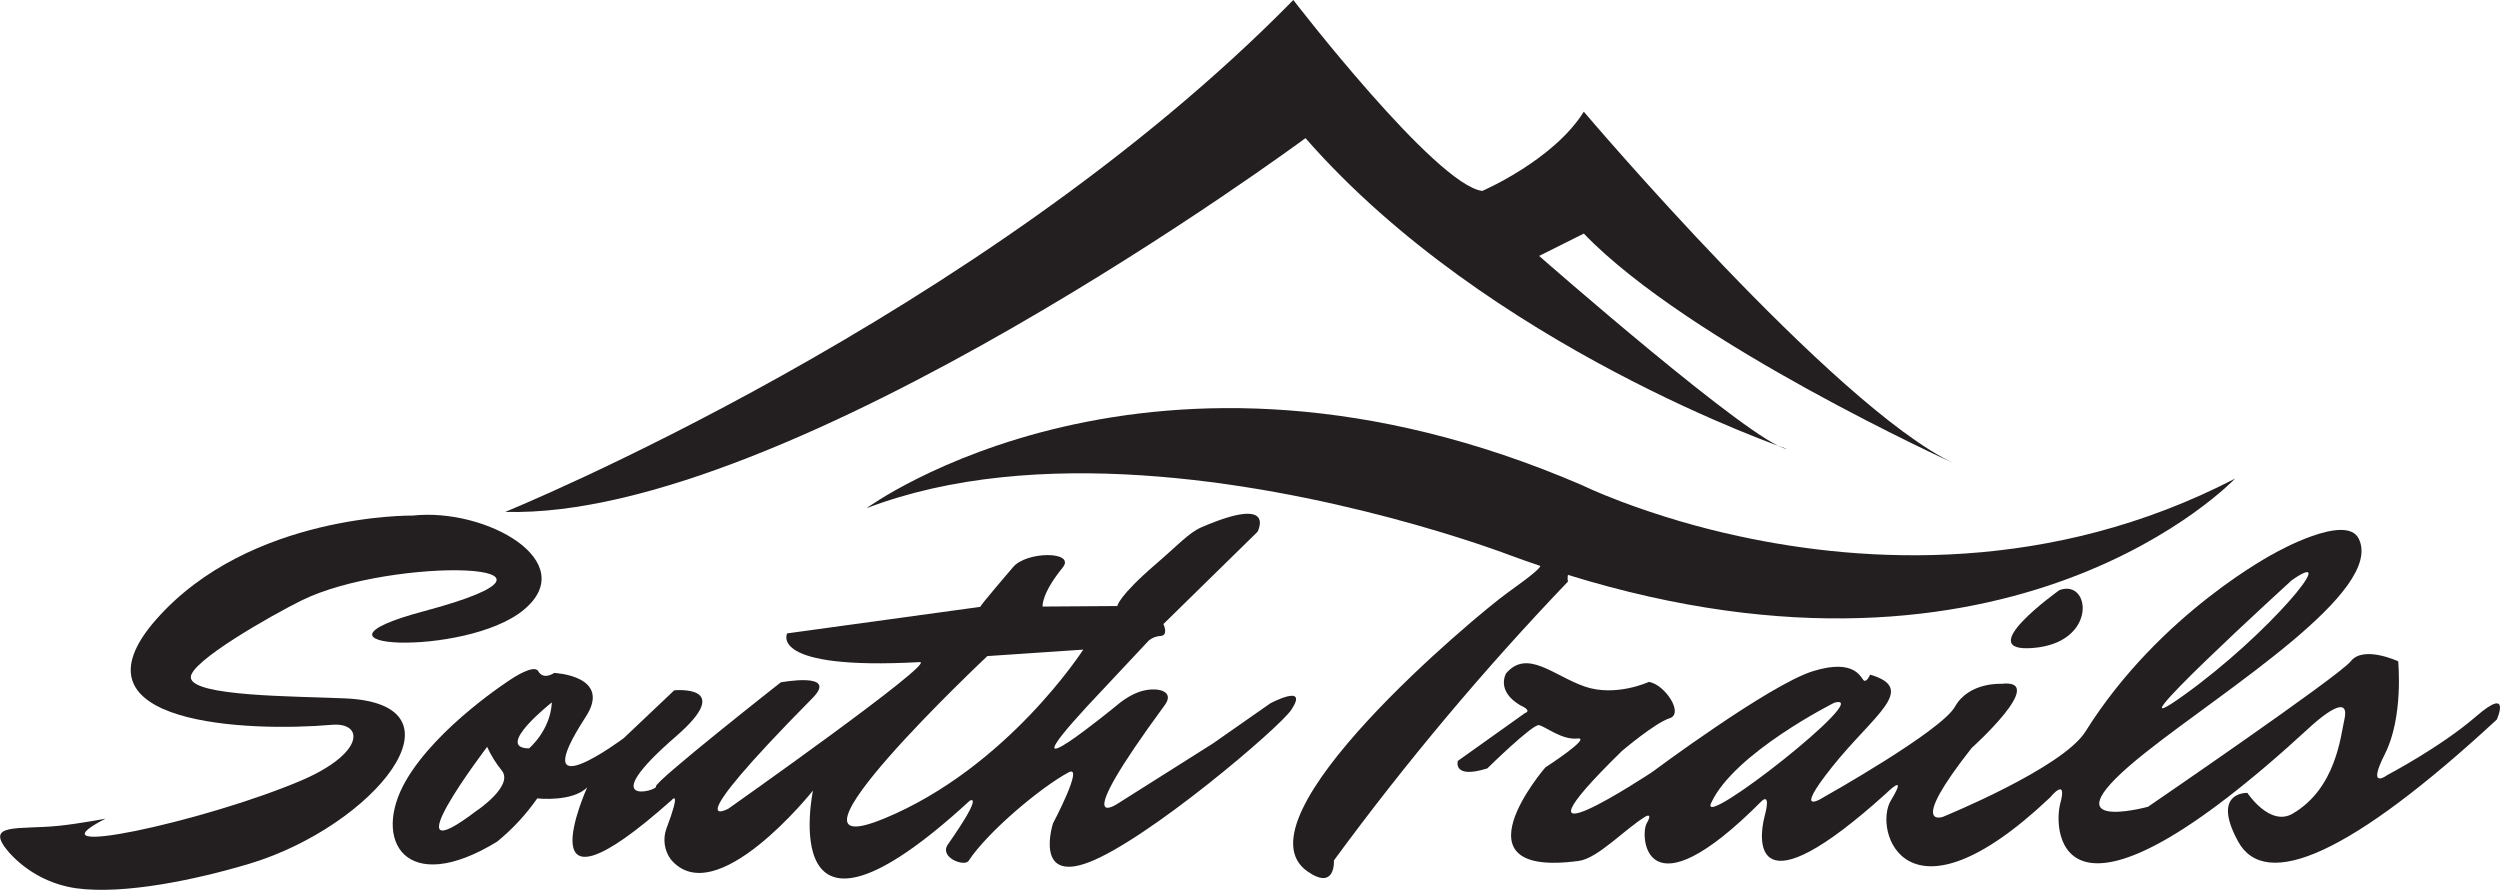
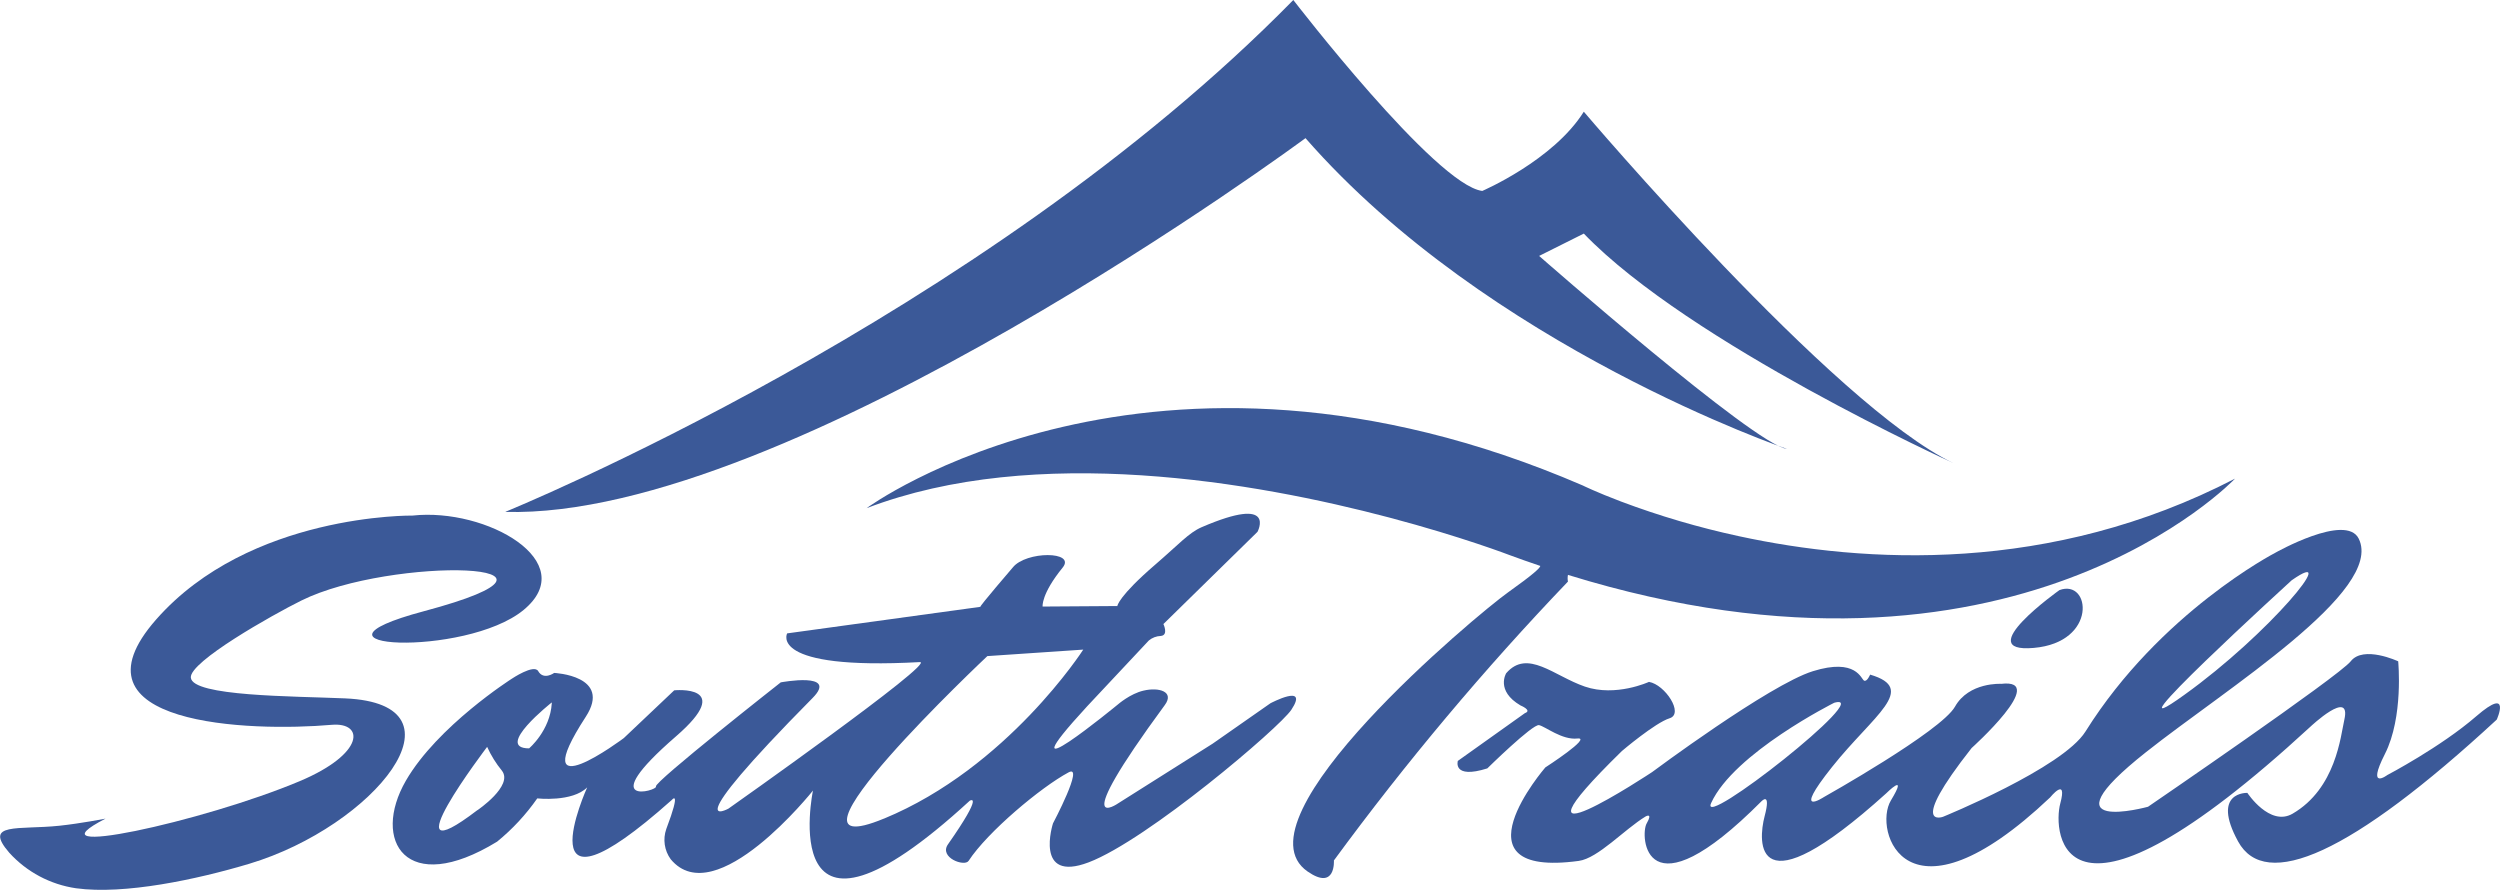
<svg xmlns="http://www.w3.org/2000/svg" viewBox="0 0 829.03 295.09">
  <defs>
-     <style>.cls-1{fill:#231f20;}</style>
+     <style>.cls-1{fill:#3b5998;}</style>
  </defs>
  <g id="Layer_1" data-name="Layer 1">
    <path class="cls-1" d="M506.76,520.92l-19.17,13.4-31.31,19.77s-17.36,12.07,15.46-32.58c3.3-4.49-2-6-7.05-4.79-4.41,1-8.51,4.59-8.51,4.59s-39.62,32.58-10.17.59l20.44-21.81a6.55,6.55,0,0,1,3.95-1.5c2.67-.23.88-3.95.88-3.95l31.2-30.58s6.64-12.38-18.51-1.54c-4.26,1.84-7.63,5.73-15.3,12.33C456.27,485.52,456,488.67,456,488.67l-24.78.17s-.53-4.1,6.65-12.92c4.5-5.52-12.18-5.52-16.53-.05,0,0-11.11,12.92-10.76,13.06l-64.08,8.81s-6.46,12.29,44,9.52c5.93-.33-63.46,48.59-63.46,48.59s-18.31,10.06,27.91-36.69c8.71-8.8-10.56-5.18-10.56-5.18S302.2,547.14,303,548.51s-21,7.35,6.65-16.63c20-17.32-.59-15.26-.59-15.26l-16.73,15.85s-33.42,25-12.62-7.05c8.91-13.69-10.46-14.57-10.46-14.57s-3.5,2.53-5.29-.59c-1.4-2.45-8.8,2.54-8.8,2.54s-24.59,15.64-35.09,33.79c-11.46,19.83,0,38.74,30.26,20.21a70.6,70.6,0,0,0,13.31-14.34s11.61,1.3,16.56-3.66c0,0-22.17,48.92,28.05,4.18,0,0,3.33-4-1.83,9.65a10.91,10.91,0,0,0,1.47,10c14.85,17.89,47.18-22.77,47.18-22.77s-13.24,63.32,52,3.36c0,0,5-3-7.23,14.47-3.06,4.38,5.49,7.55,6.84,5.48,6.26-9.59,24-24.45,33.17-29.35,5.28-2.83-5.19,16.93-5.19,16.93s-6.37,19.84,11.84,12.91c19.54-7.44,63.31-44.7,67.2-50.58C519.67,514.07,506.76,520.92,506.76,520.92Zm-263,35.45c-30.39,23.22,3.26-21,3.26-21a35.82,35.82,0,0,0,4.91,7.91C255.79,548.27,243.8,556.37,243.8,556.37Zm24.7-35.5c-.53,9.1-7.53,15-7.53,15-11.74-.05,7.53-15.24,7.53-15.24Zm110.11,38.3c-41,16.93,34.33-53.9,34.33-53.9l31.8-2.15S419.6,542.25,378.61,559.17Z" transform="translate(-85.48 -287.7)" />
    <path class="cls-1" d="M768.41,483.39s-29.61,21-8.54,19.17C781.18,500.72,778.78,479.54,768.41,483.39Z" transform="translate(-85.48 -287.7)" />
    <path class="cls-1" d="M906.67,525.19c-11.8,10.24-29.54,19.53-29.54,19.53s-7,5.26-.78-7,4.4-30.72,4.4-30.72-11.54-5.4-15.75,0c-3.82,4.89-67.21,48.23-67.21,48.23s-35.94,9.82-.68-18.1c26.48-21,79.06-53.46,70.56-70.79-4.24-8.64-27.76,4.71-27.76,4.71s-38.11,19.71-62.86,59.23c-7.6,12.15-47.25,28.28-47.25,28.28s-11.93,4.4,9.49-22.8c0,0,25.8-23.18,9.82-21.29,0,0-10.7-.65-15.33,7.56s-43.5,30-43.5,30-11,7.24,2.74-10,28.57-25.92,12.62-30.62c0,0-1,2.45-2,2s-2.55-7.63-17-3.13-53.31,33.46-53.31,33.46-53.12,35.18-10-7c0,0,11-9.36,15.82-10.86s-1.5-11.15-6.85-12.06c0,0-11,5.08-21.26,1.56s-19.05-12.59-26.09-4.43c0,0-3.59,5.8,4.76,10.69,0,0,4,1.63,1.44,2.55l-22.24,15.84s-1.83,6.13,9.78,2.48c0,0,15.06-14.8,17.15-14.35s7.63,5,12.72,4.44-10.63,9.59-10.63,9.59S566.11,579,609,573.19c6.43-.87,15.16-10.48,22.17-14.73,0,0,2.55-1.49.35,2.33s-.93,31.84,38.13-7.42c0,0,3.2-3.33,1,5s-3.91,32.35,40.3-7.57c0,0,7.57-7.56,1.57,2.35s5,44.25,52.79-1c0,0,5.87-7.24,3.38,2s-.41,51.36,82.94-25.46c0,0,13.66-12.88,11.26-2.32-1.23,5.43-2.78,22.79-17.16,31.16-7.57,4.4-15-6.9-15-6.9s-12.13-.49-3.08,16.09,37.38,4.36,85.77-40.38C913.45,526.37,918.48,515,906.67,525.19Zm-61.24-45.06c16.93-11.84-7.43,17.8-35.61,38C781,538.89,845.43,480.13,845.43,480.13ZM652.91,554c7.57-16.6,40.83-33.26,40.83-33.26C708,516.78,648.54,563.61,652.91,554Z" transform="translate(-85.48 -287.7)" />
    <path class="cls-1" d="M253,457.45s157.62-64,261.36-169.75c0,0,47.15,61.29,62.65,63.32,0,0,23.57-10.11,33.68-26.28,0,0,82.85,97.68,122.59,116.54,0,0-87.57-39.74-122.59-76.12l-14.82,7.41s71.4,62.65,82.18,64c0,0-99-33.68-159.65-103.06C518.39,333.5,347.29,460.14,253,457.45Z" transform="translate(-85.48 -287.7)" />
    <path class="cls-1" d="M662.09,465.5A276.88,276.88,0,0,1,623,454c-8.14-3.08-12.68-5.32-12.68-5.32-143.24-61.82-237.47,7.54-237.47,7.54,56.14-21.47,128.92-8.64,173.32,3.1,24.24,6.41,40,12.49,40,12.49q4.85,1.79,9.6,3.39h0l.47.16c.1.59-2.45,2.92-10.64,8.75-10.5,7.48-91.58,75.17-66.52,92.58,9.39,6.52,8.74-3.66,8.74-3.66a927,927,0,0,1,77.61-92.47,5.84,5.84,0,0,1,0-2.22c147.78,45.76,221.21-31.92,221.21-31.92C765.37,478.19,703.78,474.54,662.09,465.5Z" transform="translate(-85.48 -287.7)" />
  </g>
  <g id="Layer_2" data-name="Layer 2">
    <path class="cls-1" d="M222.28,458.67s-54-.78-85,34.44,31.3,37.3,58.17,34.95c10.84-.94,11.16,9.53-10.6,18.69-32.16,13.53-91.44,26.31-64.37,12.42,0,0-8.32,1.61-15.26,2.35-13.54,1.44-25.53-1.24-16.63,9a37.14,37.14,0,0,0,22.11,11.74c16,2.2,40-2.9,57.43-8.12,41.37-12.43,74.25-53,31.77-54.85-17.23-.75-50.59-.63-51.14-6.88-.48-5.27,27-20.78,36.65-25.56,29.89-14.82,102.2-12.9,40.69,3.52-46.43,12.39,13.7,15.52,33-.39S246.88,456,222.28,458.67Z" transform="translate(-85.48 -287.7)" />
  </g>
</svg>
